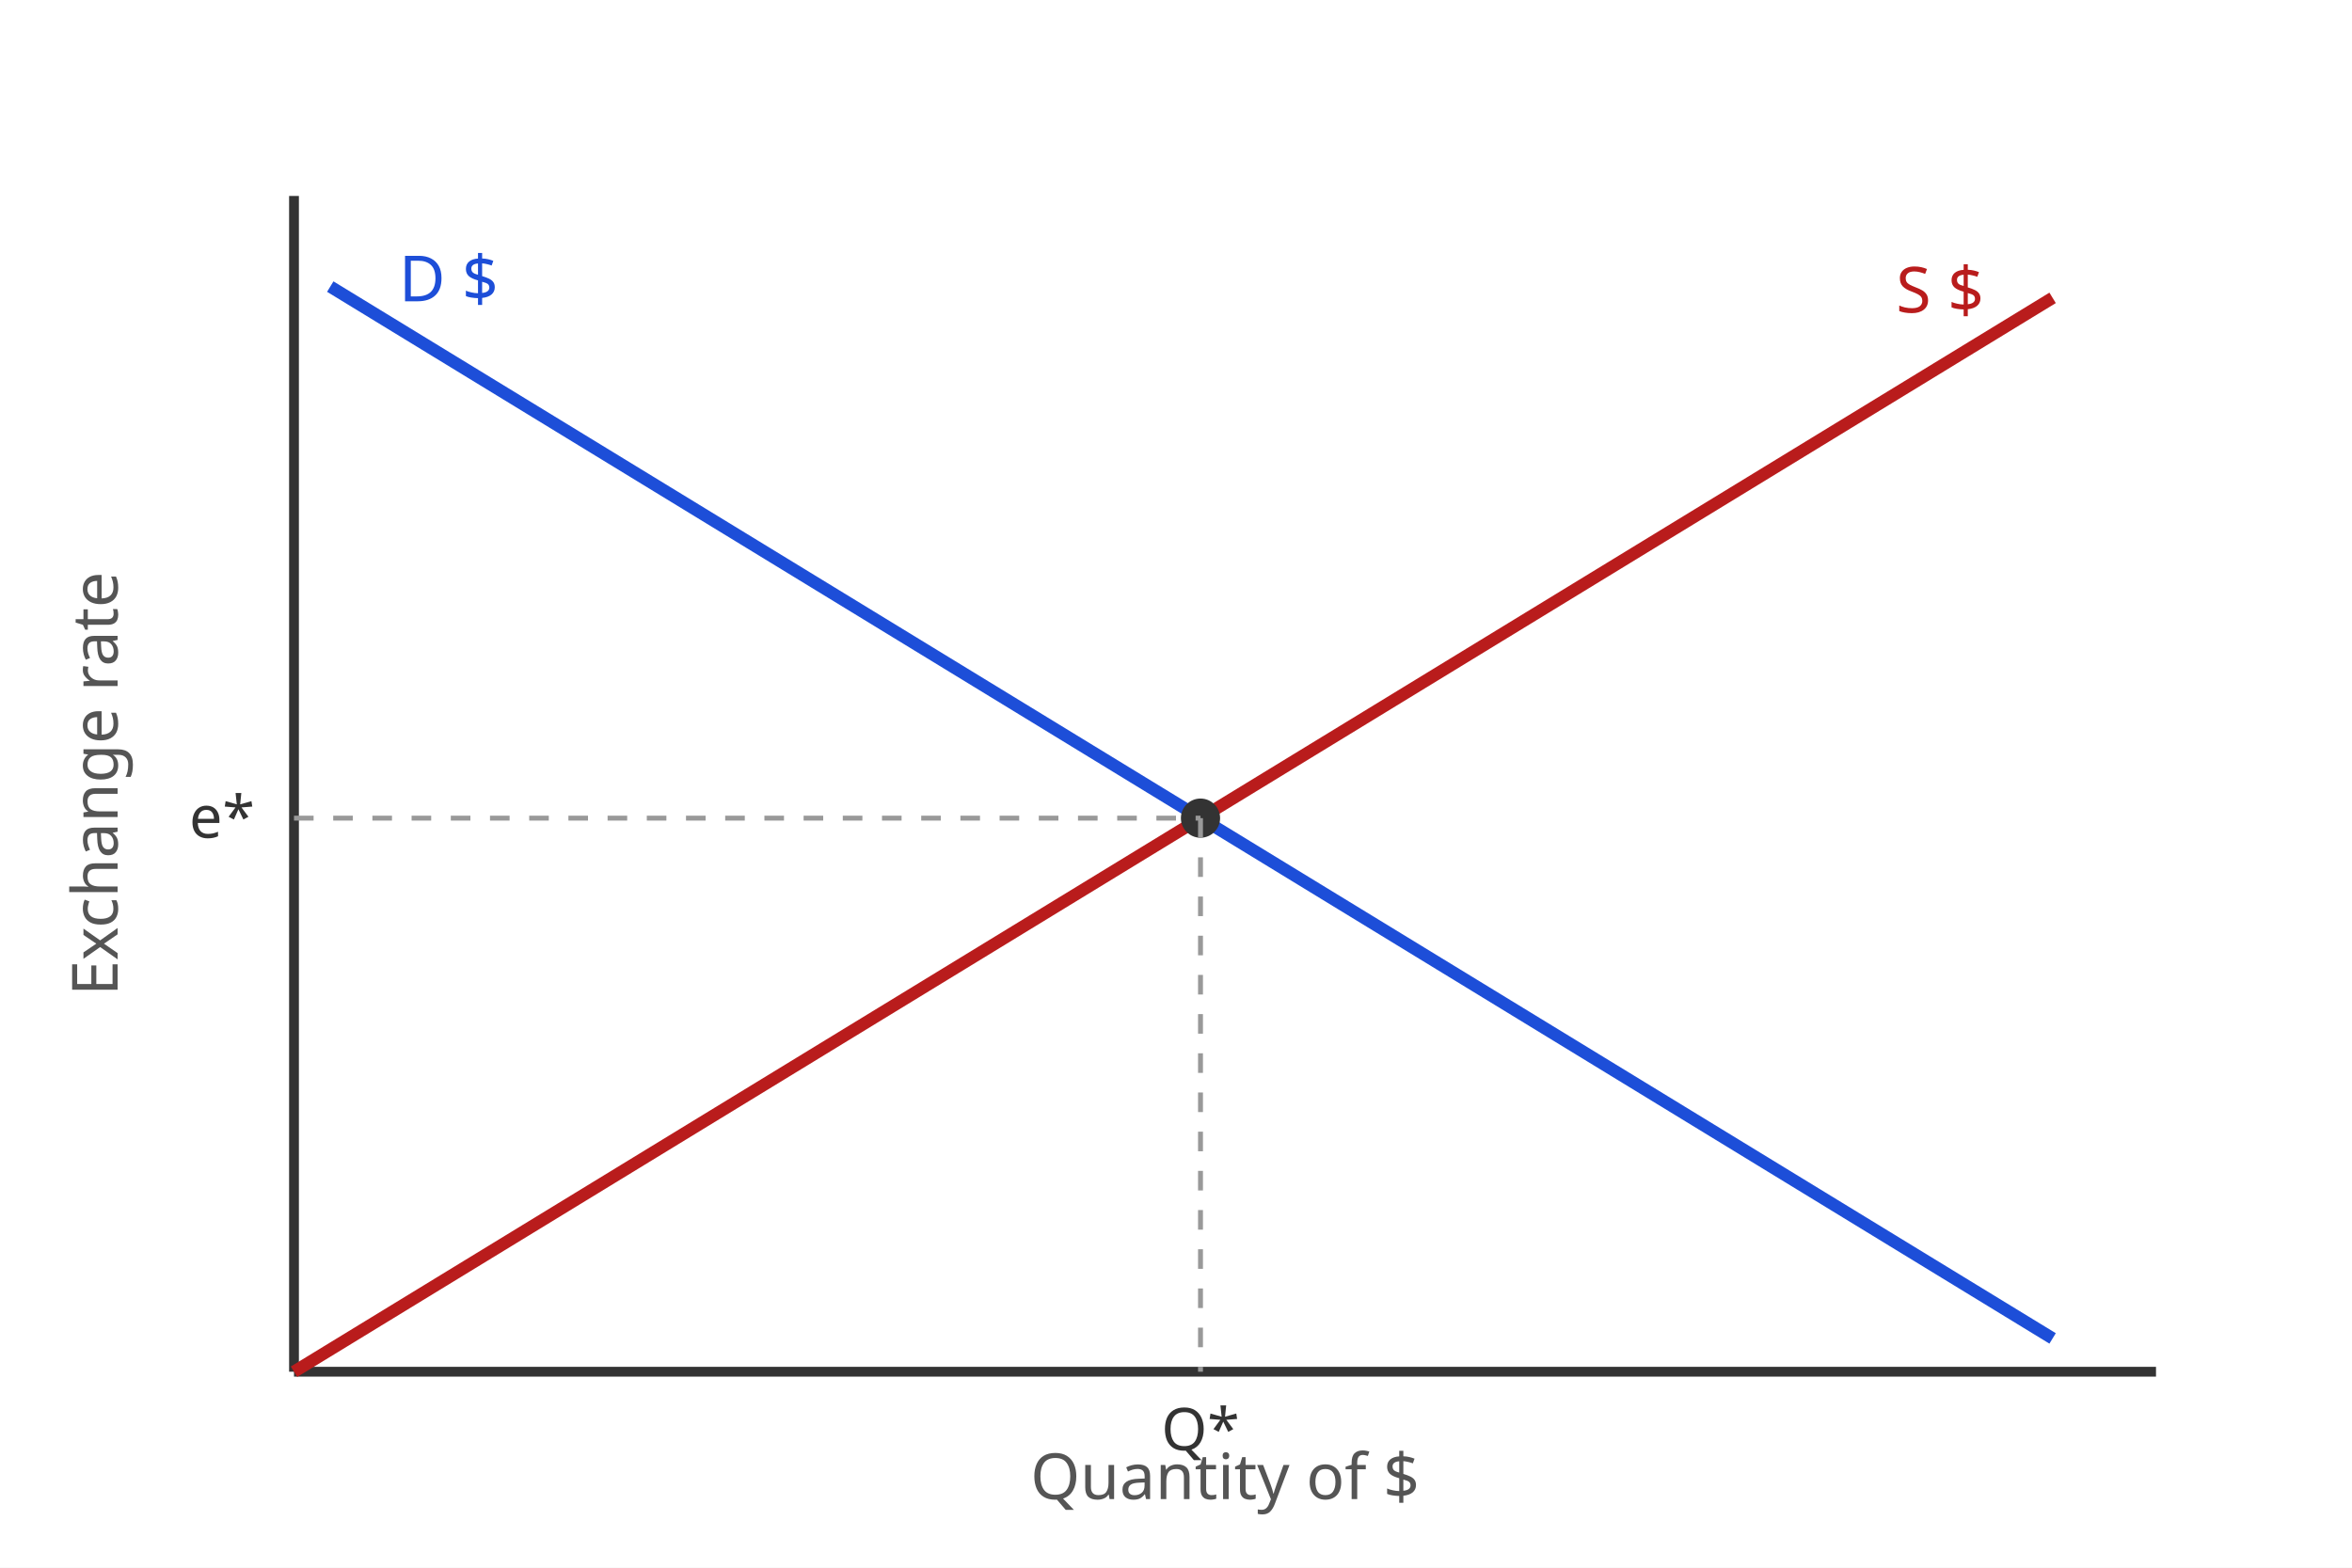
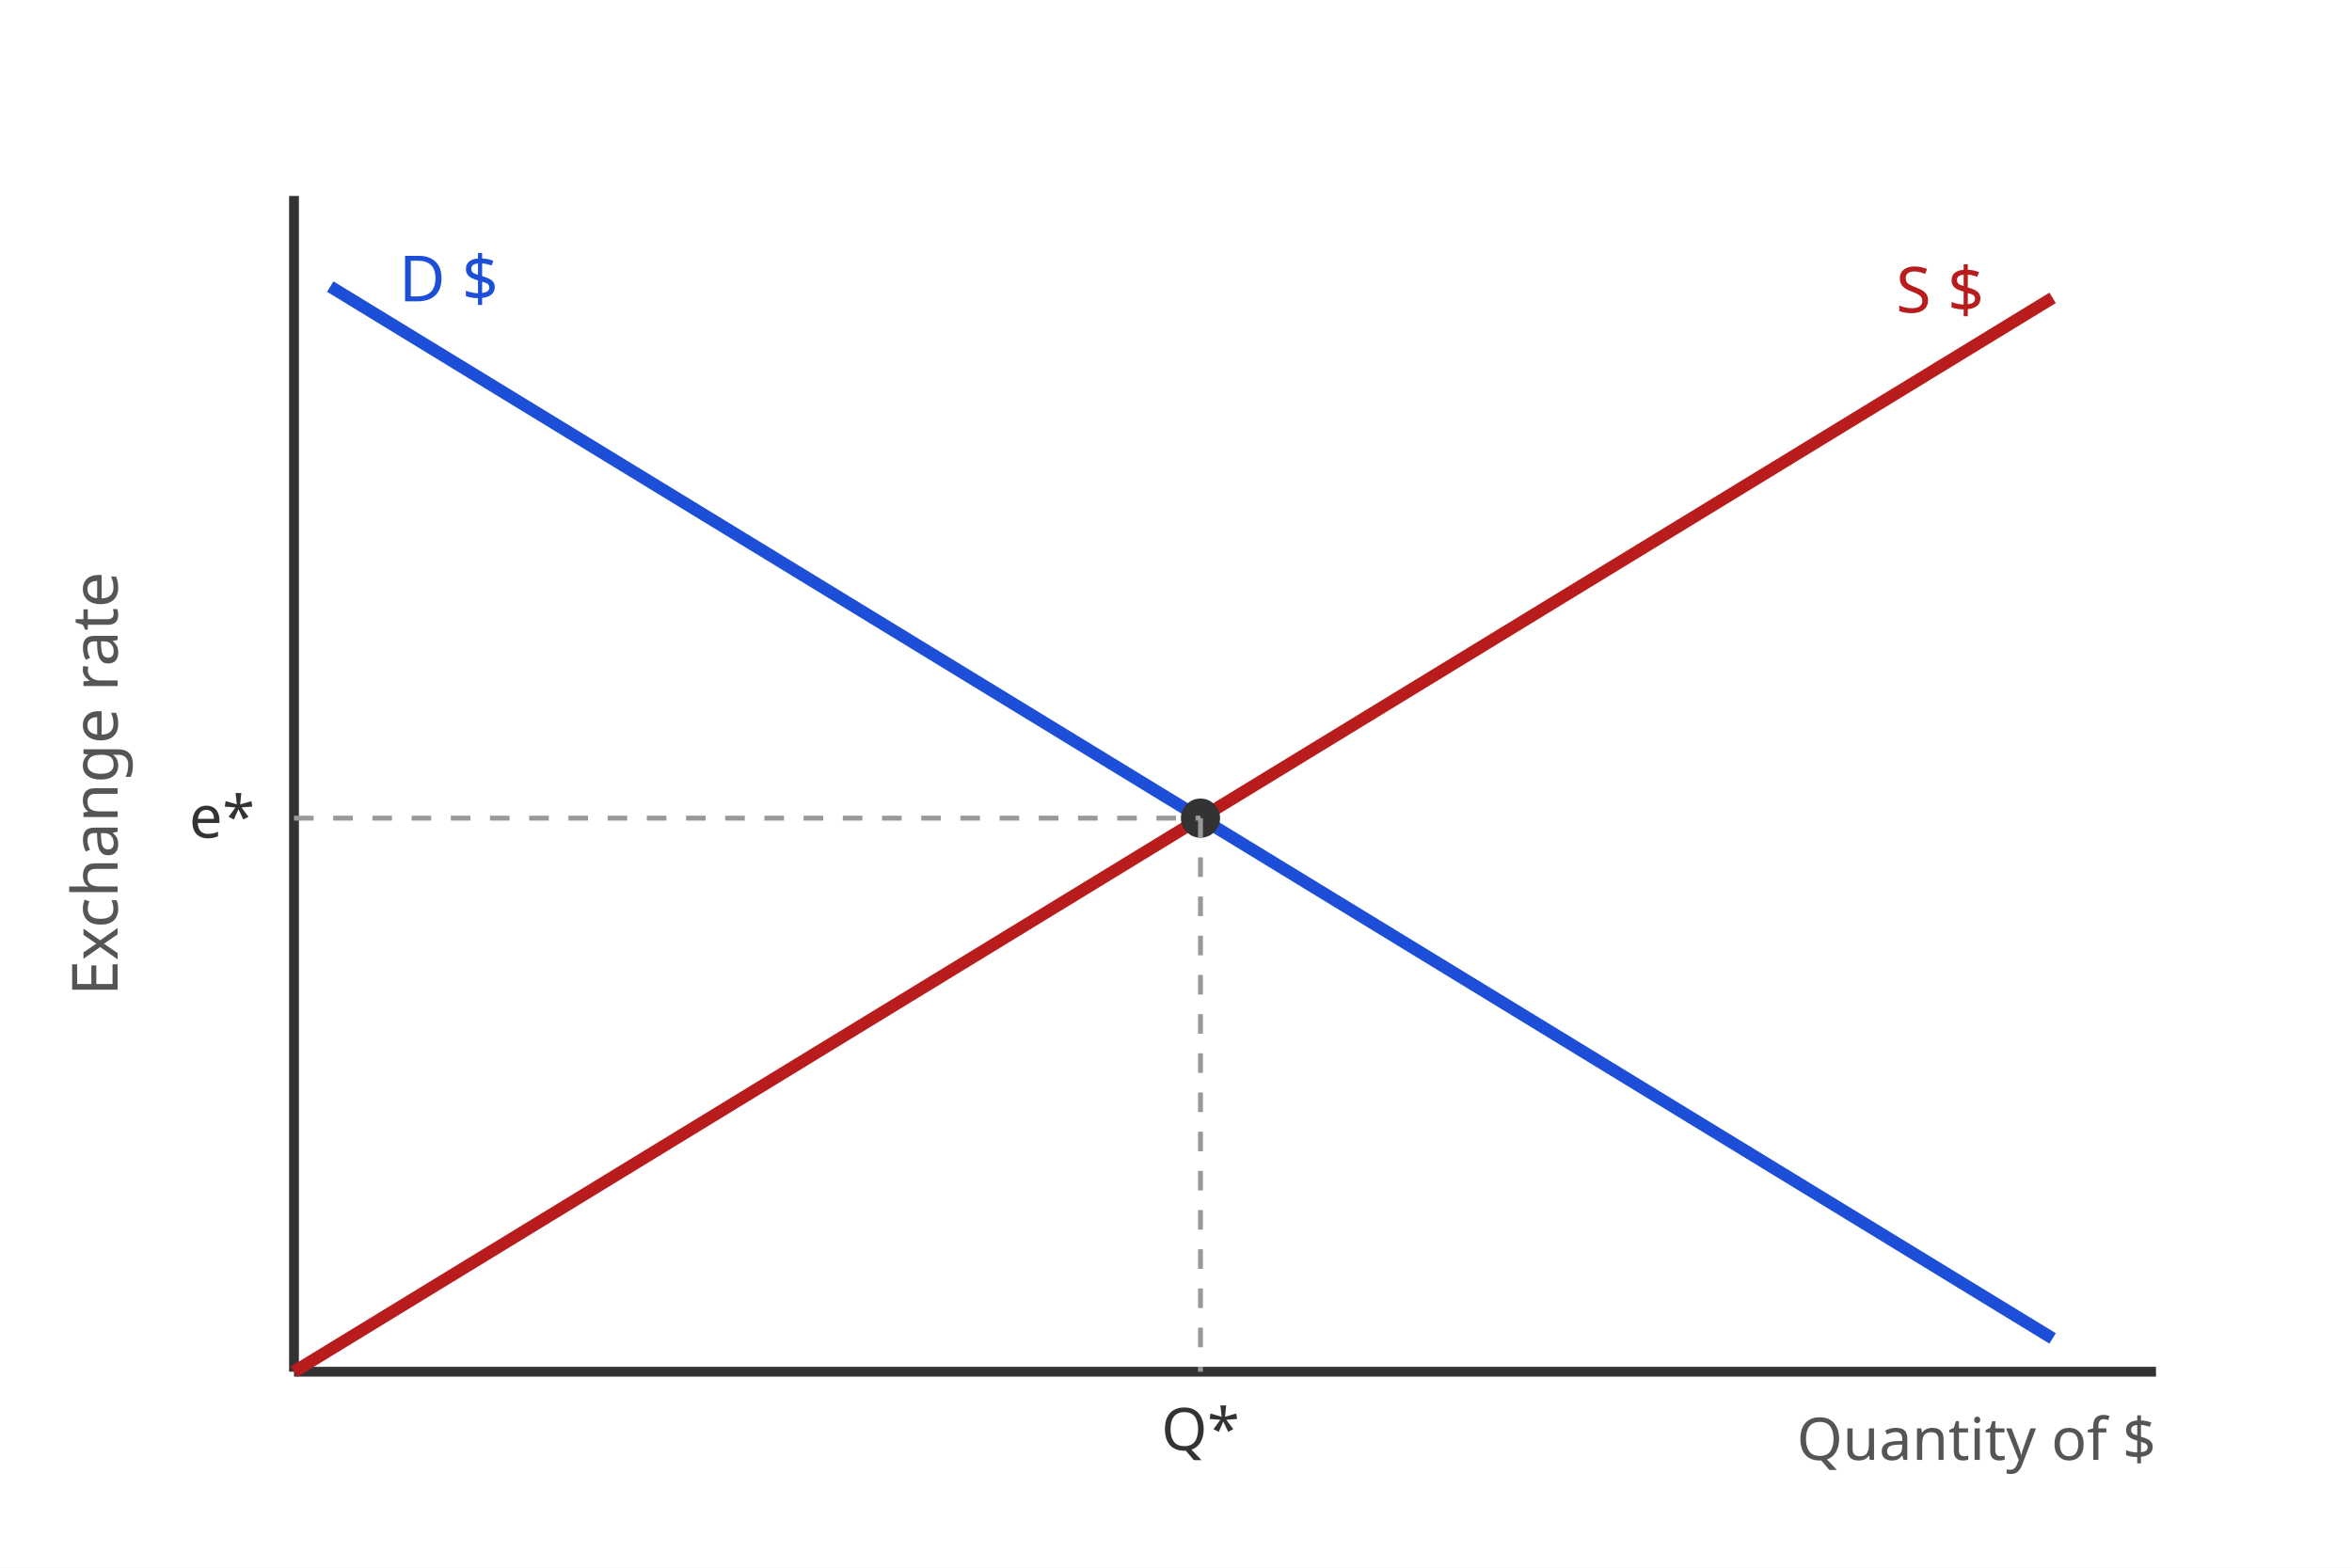
<svg xmlns="http://www.w3.org/2000/svg" viewBox="0 0 480 320">
  <rect width="480" height="320" fill="#ffffff" />
  <line x1="60" y1="280" x2="60" y2="40" stroke="#333" stroke-width="2" />
  <line x1="60" y1="280" x2="440" y2="280" stroke="#333" stroke-width="2" />
-   <text x="250" y="306" font-family="sans-serif" font-size="13" fill="#555" text-anchor="middle">Quantity of $</text>
+   <text x="440" y="298" font-family="sans-serif" font-size="12" fill="#555" text-anchor="end">Quantity of $</text>
  <text x="24" y="160" font-family="sans-serif" font-size="13" fill="#555" text-anchor="middle" transform="rotate(-90 24 160)">Exchange rate</text>
  <line x1="67.4" y1="58.5" x2="418.9" y2="273.2" stroke="#1d4ed8" stroke-width="2.5" />
  <line x1="60.0" y1="280.0" x2="418.9" y2="60.8" stroke="#b91c1c" stroke-width="2.5" />
  <circle cx="245.0" cy="167.0" r="4" fill="#333" />
  <line x1="60" y1="167.0" x2="245.0" y2="167.0" stroke="#999" stroke-width="1" stroke-dasharray="4 4" />
  <line x1="245.0" y1="167.0" x2="245.0" y2="280" stroke="#999" stroke-width="1" stroke-dasharray="4 4" />
  <text x="81.4" y="61.5" font-family="sans-serif" font-size="13" fill="#1d4ed8" text-anchor="start">D $</text>
  <text x="404.9" y="63.8" font-family="sans-serif" font-size="13" fill="#b91c1c" text-anchor="end">S $</text>
  <text x="52" y="171.0" font-family="sans-serif" font-size="12" fill="#333" text-anchor="end">e*</text>
  <text x="245.0" y="296" font-family="sans-serif" font-size="12" fill="#333" text-anchor="middle">Q*</text>
</svg>
